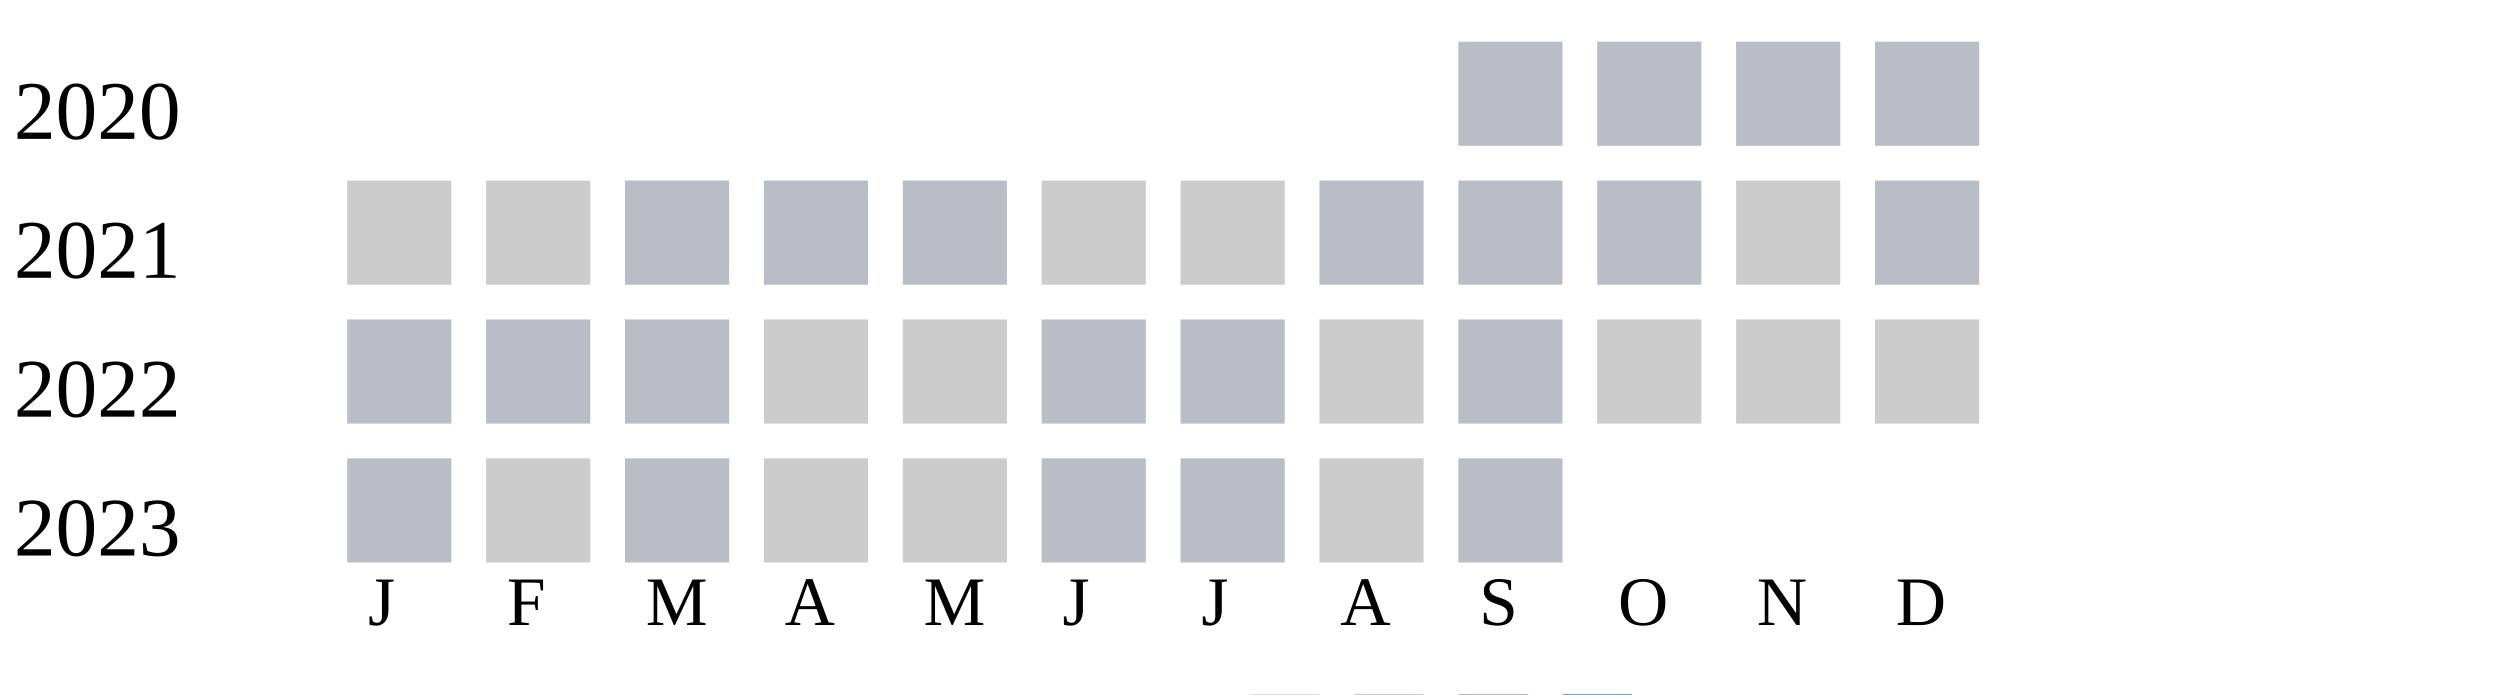
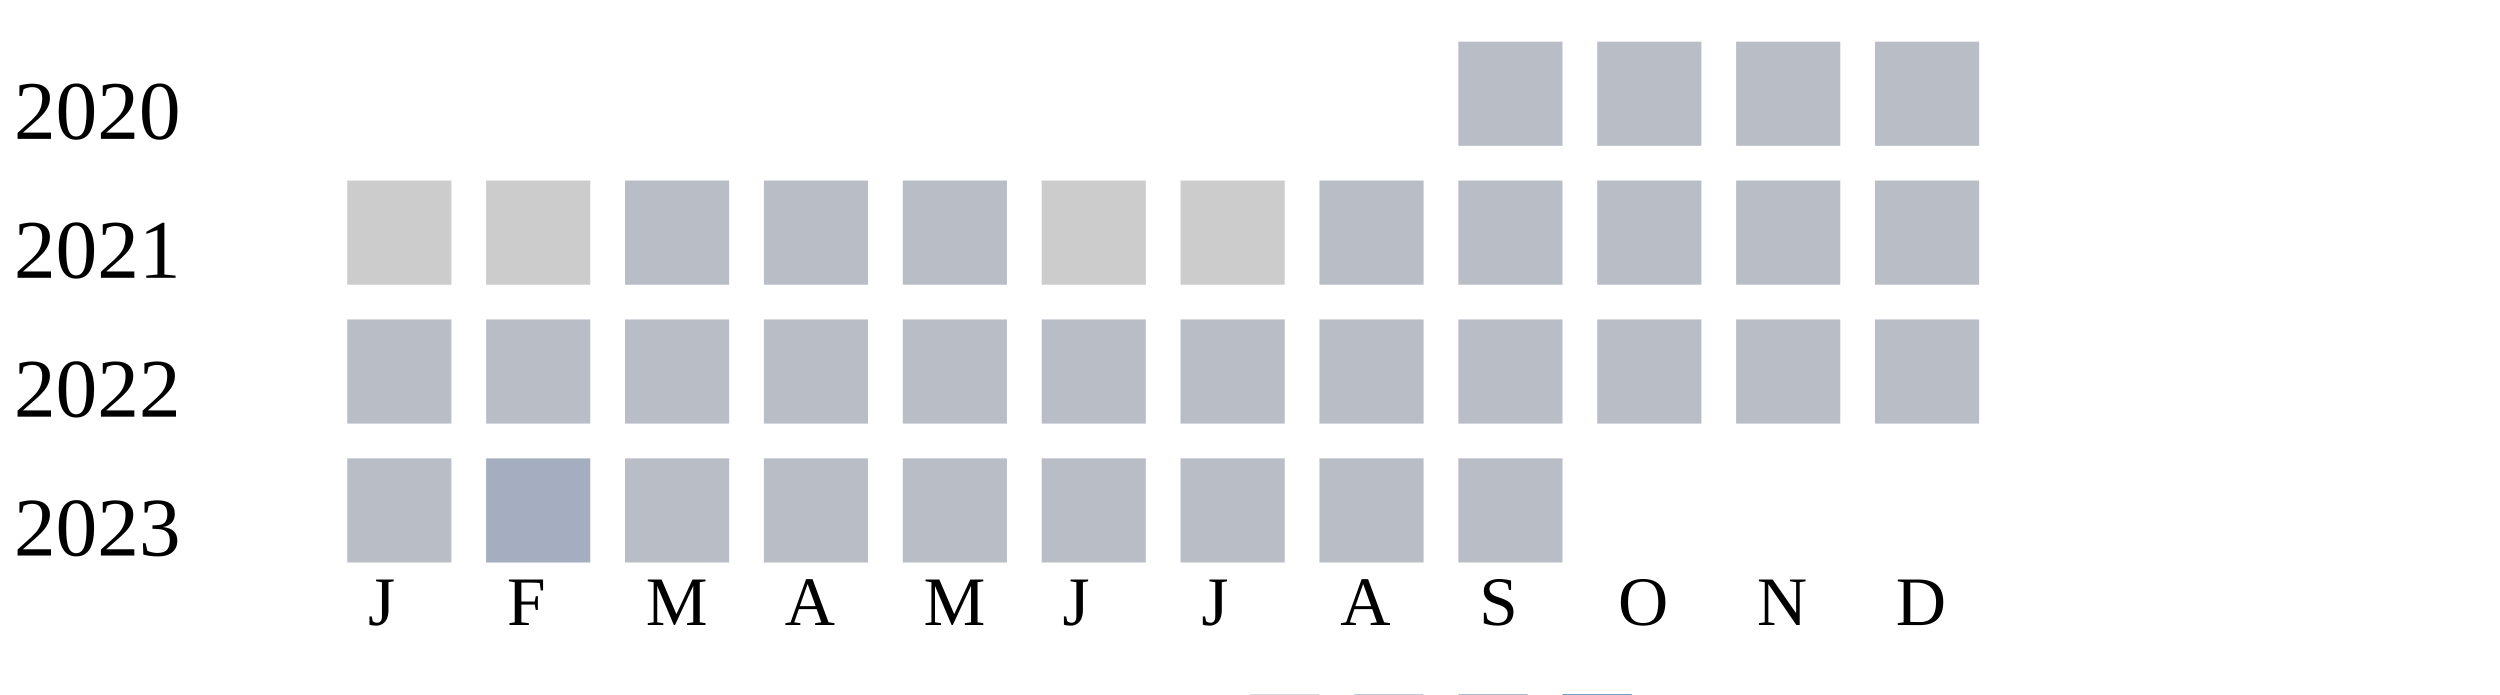
<svg xmlns="http://www.w3.org/2000/svg" width="360" height="100">
  <g transform="translate(0 0)">
    <text x="2" y="20">2020</text>
    <rect x="210" y="6" width="15" height="15" fill="#b9bdc6" />
    <rect x="230" y="6" width="15" height="15" fill="#b9bdc6" />
    <rect x="250" y="6" width="15" height="15" fill="#b9bdc6" />
    <rect x="270" y="6" width="15" height="15" fill="#b9bdc6" />
  </g>
  <g transform="translate(0 20)">
    <text x="2" y="20">2021</text>
    <rect x="50" y="6" width="15" height="15" fill="#cccccc" />
    <rect x="70" y="6" width="15" height="15" fill="#cccccc" />
    <rect x="90" y="6" width="15" height="15" fill="#b9bdc6" />
    <rect x="110" y="6" width="15" height="15" fill="#b9bdc6" />
    <rect x="130" y="6" width="15" height="15" fill="#b9bdc6" />
    <rect x="150" y="6" width="15" height="15" fill="#cccccc" />
    <rect x="170" y="6" width="15" height="15" fill="#cccccc" />
    <rect x="190" y="6" width="15" height="15" fill="#b9bdc6" />
    <rect x="210" y="6" width="15" height="15" fill="#b9bdc6" />
    <rect x="230" y="6" width="15" height="15" fill="#b9bdc6" />
-     <rect x="250" y="6" width="15" height="15" fill="#cccccc" />
+     <rect x="250" y="6" width="15" height="15" fill="#b9bdc6" />
    <rect x="270" y="6" width="15" height="15" fill="#b9bdc6" />
  </g>
  <g transform="translate(0 40)">
    <text x="2" y="20">2022</text>
    <rect x="50" y="6" width="15" height="15" fill="#b9bdc6" />
    <rect x="70" y="6" width="15" height="15" fill="#b9bdc6" />
    <rect x="90" y="6" width="15" height="15" fill="#b9bdc6" />
-     <rect x="110" y="6" width="15" height="15" fill="#cccccc" />
-     <rect x="130" y="6" width="15" height="15" fill="#cccccc" />
+     <rect x="110" y="6" width="15" height="15" fill="#b9bdc6" />
+     <rect x="130" y="6" width="15" height="15" fill="#b9bdc6" />
    <rect x="150" y="6" width="15" height="15" fill="#b9bdc6" />
    <rect x="170" y="6" width="15" height="15" fill="#b9bdc6" />
-     <rect x="190" y="6" width="15" height="15" fill="#cccccc" />
+     <rect x="190" y="6" width="15" height="15" fill="#b9bdc6" />
    <rect x="210" y="6" width="15" height="15" fill="#b9bdc6" />
-     <rect x="230" y="6" width="15" height="15" fill="#cccccc" />
-     <rect x="250" y="6" width="15" height="15" fill="#cccccc" />
-     <rect x="270" y="6" width="15" height="15" fill="#cccccc" />
+     <rect x="230" y="6" width="15" height="15" fill="#b9bdc6" />
+     <rect x="250" y="6" width="15" height="15" fill="#b9bdc6" />
+     <rect x="270" y="6" width="15" height="15" fill="#b9bdc6" />
  </g>
  <g transform="translate(0 60)">
    <text x="2" y="20">2023</text>
    <rect x="50" y="6" width="15" height="15" fill="#b9bdc6" />
-     <rect x="70" y="6" width="15" height="15" fill="#cccccc" />
+     <rect x="70" y="6" width="15" height="15" fill="#a5aec0" />
    <rect x="90" y="6" width="15" height="15" fill="#b9bdc6" />
-     <rect x="110" y="6" width="15" height="15" fill="#cccccc" />
-     <rect x="130" y="6" width="15" height="15" fill="#cccccc" />
+     <rect x="110" y="6" width="15" height="15" fill="#b9bdc6" />
+     <rect x="130" y="6" width="15" height="15" fill="#b9bdc6" />
    <rect x="150" y="6" width="15" height="15" fill="#b9bdc6" />
    <rect x="170" y="6" width="15" height="15" fill="#b9bdc6" />
-     <rect x="190" y="6" width="15" height="15" fill="#cccccc" />
+     <rect x="190" y="6" width="15" height="15" fill="#b9bdc6" />
    <rect x="210" y="6" width="15" height="15" fill="#b9bdc6" />
  </g>
  <text style="font-size: 10px; text-align: center" x="53" y="90">J</text>
  <text style="font-size: 10px; text-align: center" x="73" y="90">F</text>
  <text style="font-size: 10px; text-align: center" x="93" y="90">M</text>
  <text style="font-size: 10px; text-align: center" x="113" y="90">A</text>
  <text style="font-size: 10px; text-align: center" x="133" y="90">M</text>
  <text style="font-size: 10px; text-align: center" x="153" y="90">J</text>
  <text style="font-size: 10px; text-align: center" x="173" y="90">J</text>
  <text style="font-size: 10px; text-align: center" x="193" y="90">A</text>
  <text style="font-size: 10px; text-align: center" x="213" y="90">S</text>
  <text style="font-size: 10px; text-align: center" x="233" y="90">O</text>
  <text style="font-size: 10px; text-align: center" x="253" y="90">N</text>
  <text style="font-size: 10px; text-align: center" x="273" y="90">D</text>
  <text style="font-size: 10px;" x="155" y="109">Less</text>
  <rect fill="#b9bdc6" width="10" height="10" x="180" y="100" />
  <rect fill="#919fba" width="10" height="10" x="195" y="100" />
  <rect fill="#6882ae" width="10" height="10" x="210" y="100" />
  <rect fill="#005a9c" width="10" height="10" x="225" y="100" />
  <text x="240" y="109" style="font-size: 10px;">More</text>
</svg>
